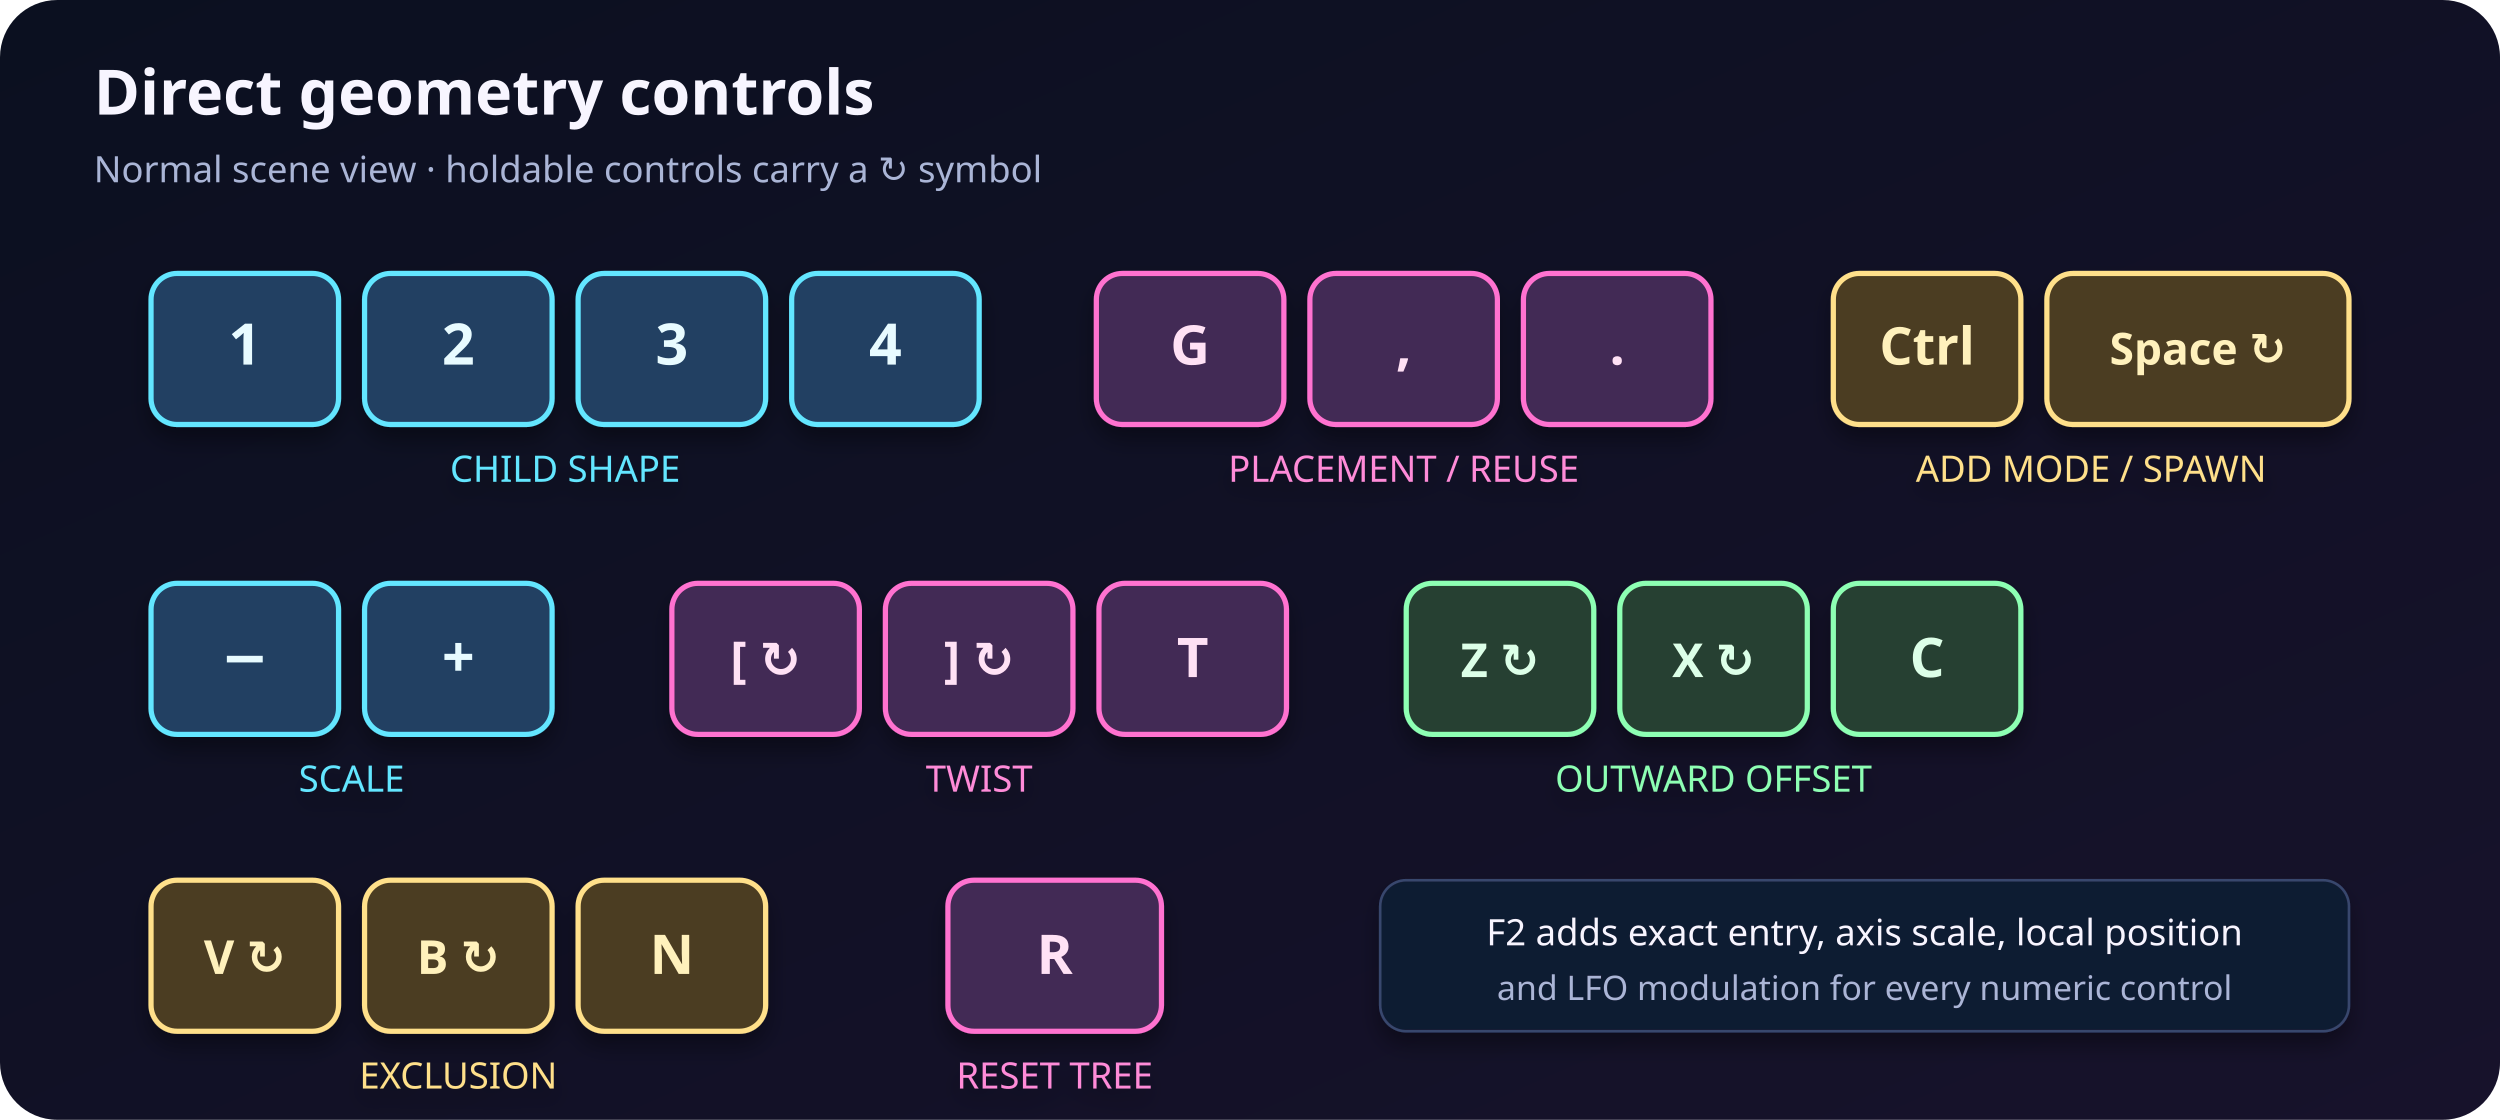
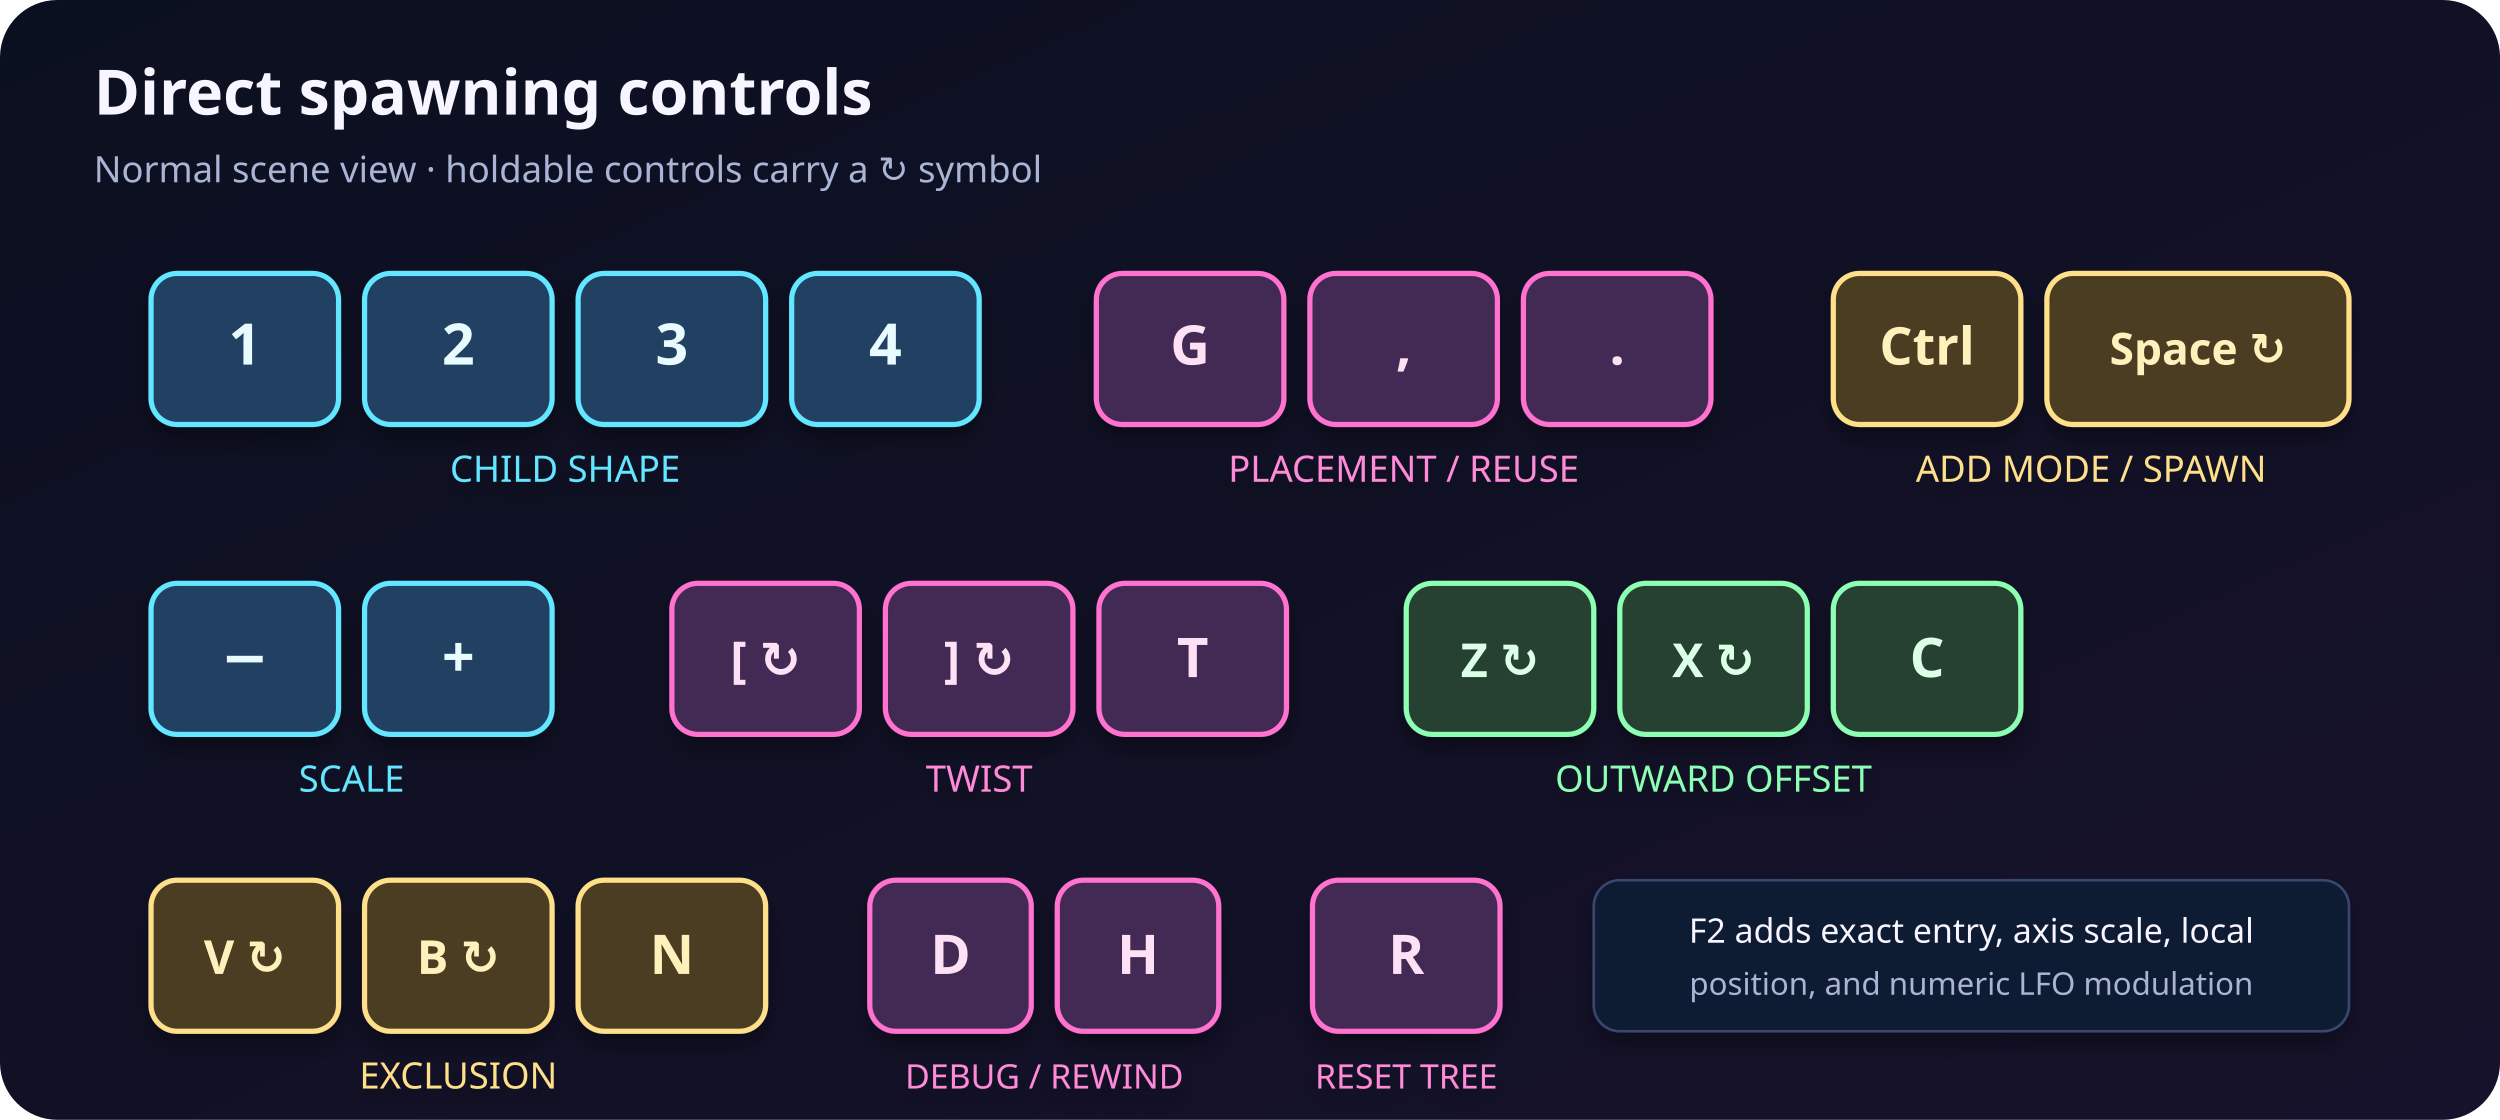
<svg xmlns="http://www.w3.org/2000/svg" width="960" height="430" viewBox="0 0 960 430" role="img" aria-labelledby="title desc">
  <defs>
    <linearGradient id="bg" x2="1" y2="1">
      <stop stop-color="#0b1020" />
      <stop offset="1" stop-color="#17122b" />
    </linearGradient>
    <filter id="s">
      <feDropShadow dx="0" dy="5" stdDeviation="4" flood-opacity=".35" />
    </filter>
  </defs>
  <rect width="960" height="430" rx="22" fill="url(#bg)" />
-   <text x="36" y="44" fill="#f7f5ff" font-family="system-ui,sans-serif" font-size="24" font-weight="700">Direct geometry controls</text>
+   <text x="36" y="44" fill="#f7f5ff" font-family="system-ui,sans-serif" font-size="24" font-weight="700">Direct spawning controls</text>
  <text x="36" y="70" fill="#aab5d6" font-family="system-ui,sans-serif" font-size="14">Normal scene view · holdable controls carry a ↻ symbol</text>
  <g font-family="system-ui,sans-serif" text-anchor="middle" filter="url(#s)">
    <g fill="#203f62" stroke="#63e6ff" stroke-width="2">
      <rect x="58" y="105" width="72" height="58" rx="10" />
      <rect x="140" y="105" width="72" height="58" rx="10" />
      <rect x="222" y="105" width="72" height="58" rx="10" />
      <rect x="304" y="105" width="72" height="58" rx="10" />
    </g>
    <g fill="#e8fbff" font-size="22" font-weight="700">
      <text x="94" y="140">1</text>
      <text x="176" y="140">2</text>
      <text x="258" y="140">3</text>
      <text x="340" y="140">4</text>
    </g>
    <text x="217" y="185" fill="#63e6ff" font-size="14">CHILD SHAPE</text>
    <g fill="#432954" stroke="#ff72d0" stroke-width="2">
      <rect x="421" y="105" width="72" height="58" rx="10" />
      <rect x="503" y="105" width="72" height="58" rx="10" />
      <rect x="585" y="105" width="72" height="58" rx="10" />
    </g>
    <g fill="#ffe1f5" font-size="21" font-weight="700">
      <text x="457" y="140">G</text>
      <text x="539" y="140">,</text>
      <text x="621" y="140">.</text>
    </g>
    <text x="539" y="185" fill="#ff8bd8" font-size="14">PLACEMENT / REUSE</text>
    <g fill="#4b3c22" stroke="#ffe08a" stroke-width="2">
      <rect x="704" y="105" width="72" height="58" rx="10" />
      <rect x="786" y="105" width="116" height="58" rx="10" />
    </g>
    <text x="740" y="140" fill="#fff1bc" font-size="20" font-weight="700">Ctrl</text>
    <text x="844" y="140" fill="#fff1bc" font-size="17" font-weight="700">Space ↻</text>
    <text x="803" y="185" fill="#ffe08a" font-size="14">ADD MODE / SPAWN</text>
    <g fill="#203f62" stroke="#63e6ff" stroke-width="2">
      <rect x="58" y="224" width="72" height="58" rx="10" />
      <rect x="140" y="224" width="72" height="58" rx="10" />
    </g>
    <text x="94" y="260" fill="#e8fbff" font-size="22" font-weight="700">−</text>
    <text x="176" y="260" fill="#e8fbff" font-size="22" font-weight="700">+</text>
    <text x="135" y="304" fill="#63e6ff" font-size="14">SCALE</text>
    <g fill="#432954" stroke="#ff72d0" stroke-width="2">
      <rect x="258" y="224" width="72" height="58" rx="10" />
      <rect x="340" y="224" width="72" height="58" rx="10" />
      <rect x="422" y="224" width="72" height="58" rx="10" />
    </g>
    <text x="294" y="260" fill="#ffe1f5" font-size="19" font-weight="700">[ ↻</text>
    <text x="376" y="260" fill="#ffe1f5" font-size="19" font-weight="700">] ↻</text>
    <text x="458" y="260" fill="#ffe1f5" font-size="21" font-weight="700">T</text>
    <text x="376" y="304" fill="#ff8bd8" font-size="14">TWIST</text>
    <g fill="#283f30" stroke="#8dffb3" stroke-width="2">
      <rect x="540" y="224" width="72" height="58" rx="10" />
      <rect x="622" y="224" width="72" height="58" rx="10" />
      <rect x="704" y="224" width="72" height="58" rx="10" />
    </g>
    <text x="576" y="260" fill="#dcffe8" font-size="18" font-weight="700">Z ↻</text>
    <text x="658" y="260" fill="#dcffe8" font-size="18" font-weight="700">X ↻</text>
    <text x="740" y="260" fill="#dcffe8" font-size="21" font-weight="700">C</text>
    <text x="658" y="304" fill="#8dffb3" font-size="14">OUTWARD OFFSET</text>
    <g fill="#4b3c22" stroke="#ffe08a" stroke-width="2">
      <rect x="58" y="338" width="72" height="58" rx="10" />
      <rect x="140" y="338" width="72" height="58" rx="10" />
      <rect x="222" y="338" width="72" height="58" rx="10" />
    </g>
    <text x="94" y="374" fill="#fff1bc" font-size="18" font-weight="700">V ↻</text>
    <text x="176" y="374" fill="#fff1bc" font-size="18" font-weight="700">B ↻</text>
    <text x="258" y="374" fill="#fff1bc" font-size="21" font-weight="700">N</text>
    <text x="176" y="418" fill="#ffe08a" font-size="14">EXCLUSION</text>
-     <rect x="364" y="338" width="82" height="58" rx="10" fill="#432954" stroke="#ff72d0" stroke-width="2" />
-     <text x="405" y="374" fill="#ffe1f5" font-size="21" font-weight="700">R</text>
-     <text x="405" y="418" fill="#ff8bd8" font-size="14">RESET TREE</text>
-     <rect x="530" y="338" width="372" height="58" rx="10" fill="#111a31" stroke="#37466d" />
-     <text x="716" y="363" fill="#f7f5ff" font-size="14">F2 adds exact entry, axis scale, local position</text>
-     <text x="716" y="384" fill="#aab5d6" font-size="13">and LFO modulation for every numeric control</text>
+     <g fill="#432954" stroke="#ff72d0" stroke-width="2">
+       <rect x="334" y="338" width="62" height="58" rx="10" />
+       <rect x="406" y="338" width="62" height="58" rx="10" />
+     </g>
+     <text x="365" y="374" fill="#ffe1f5" font-size="21" font-weight="700">D</text>
+     <text x="437" y="374" fill="#ffe1f5" font-size="21" font-weight="700">H</text>
+     <text x="401" y="418" fill="#ff8bd8" font-size="13">DEBUG / REWIND</text>
+     <rect x="504" y="338" width="72" height="58" rx="10" fill="#432954" stroke="#ff72d0" stroke-width="2" />
+     <text x="540" y="374" fill="#ffe1f5" font-size="21" font-weight="700">R</text>
+     <text x="540" y="418" fill="#ff8bd8" font-size="13">RESET TREE</text>
+     <rect x="612" y="338" width="290" height="58" rx="10" fill="#111a31" stroke="#37466d" />
+     <text x="757" y="362" fill="#f7f5ff" font-size="13">F2 adds exact entry, axis scale, local</text>
+     <text x="757" y="382" fill="#aab5d6" font-size="12">position, and numeric LFO modulation</text>
  </g>
</svg>
